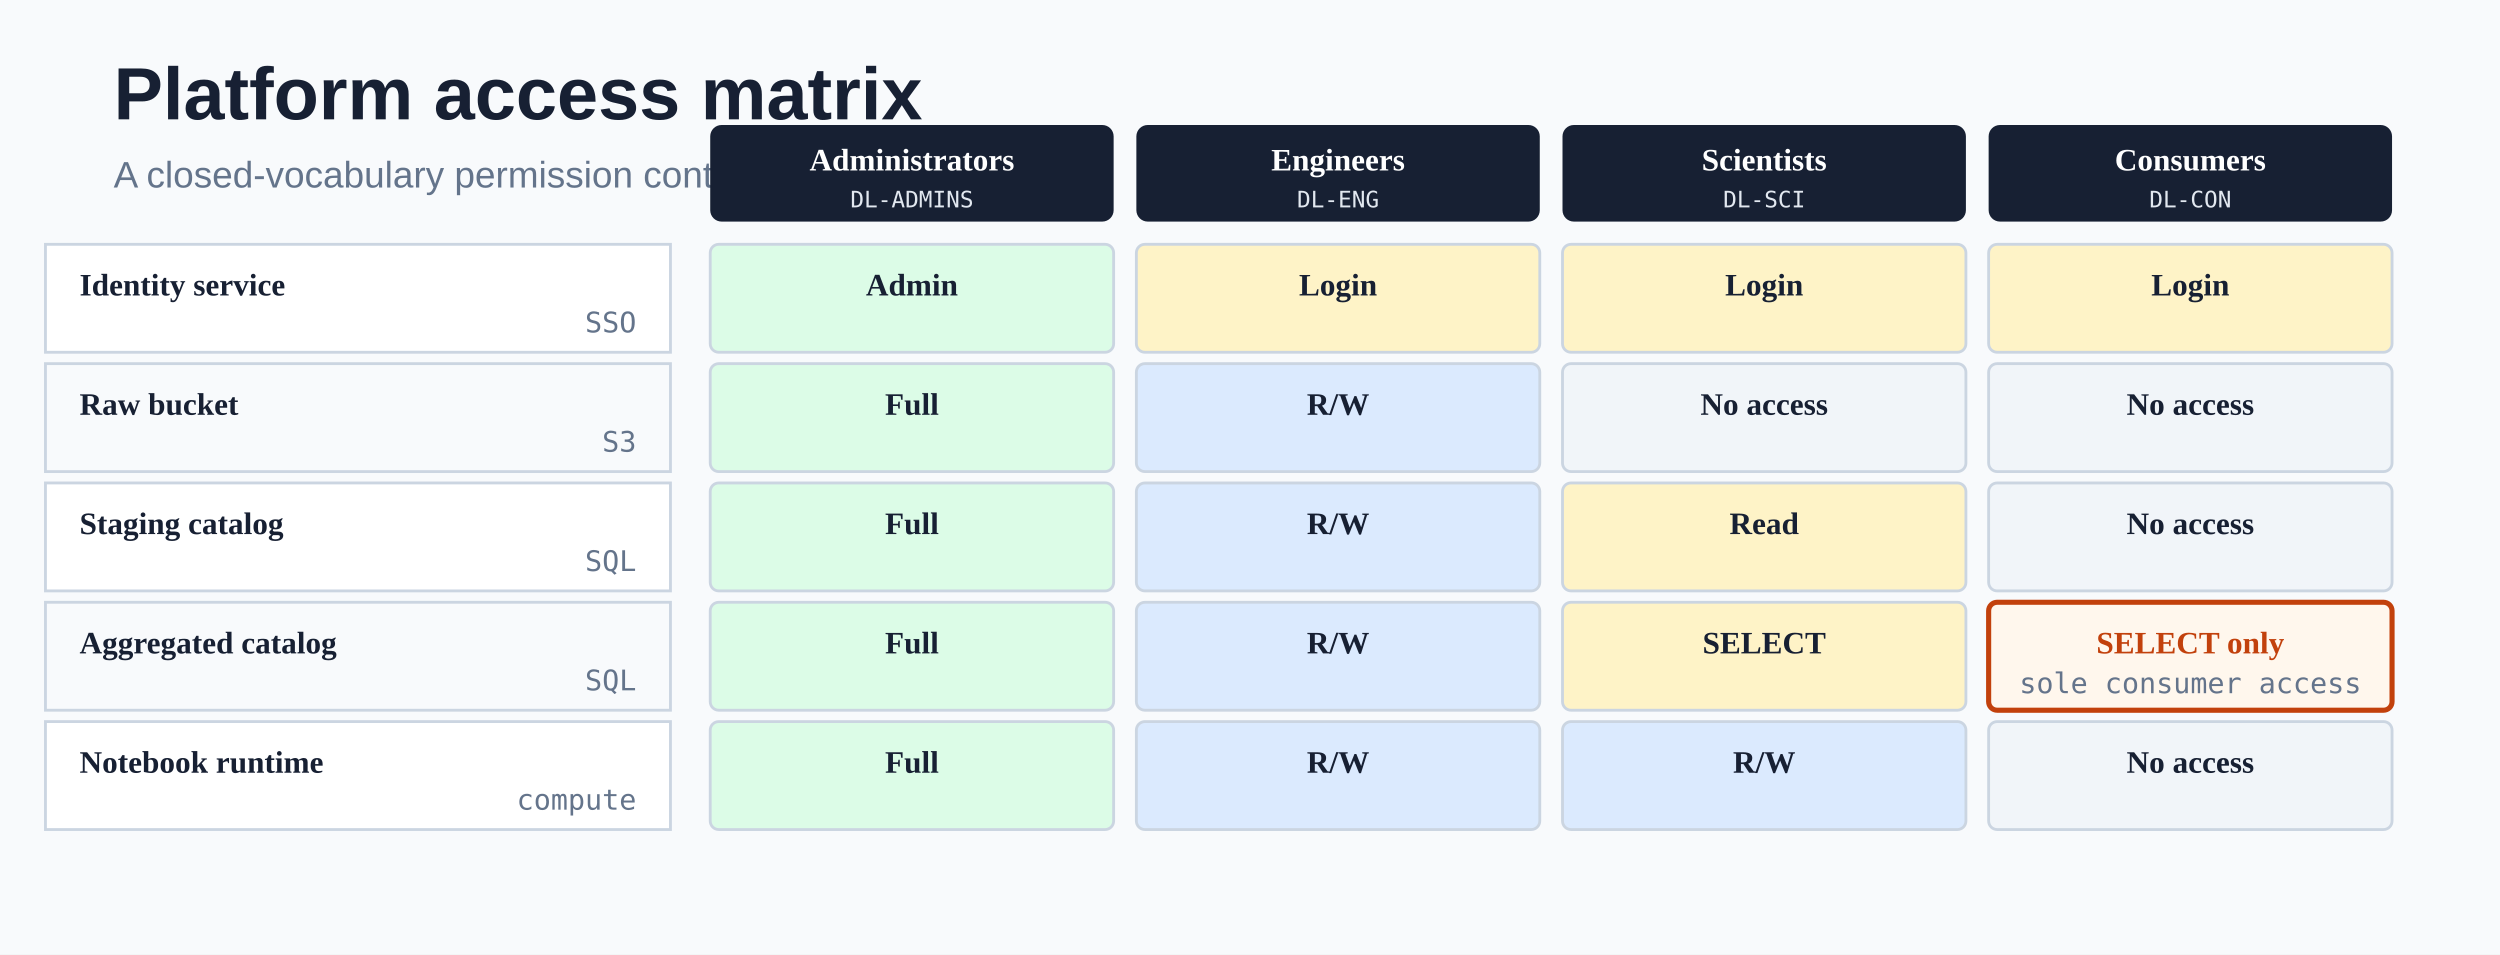
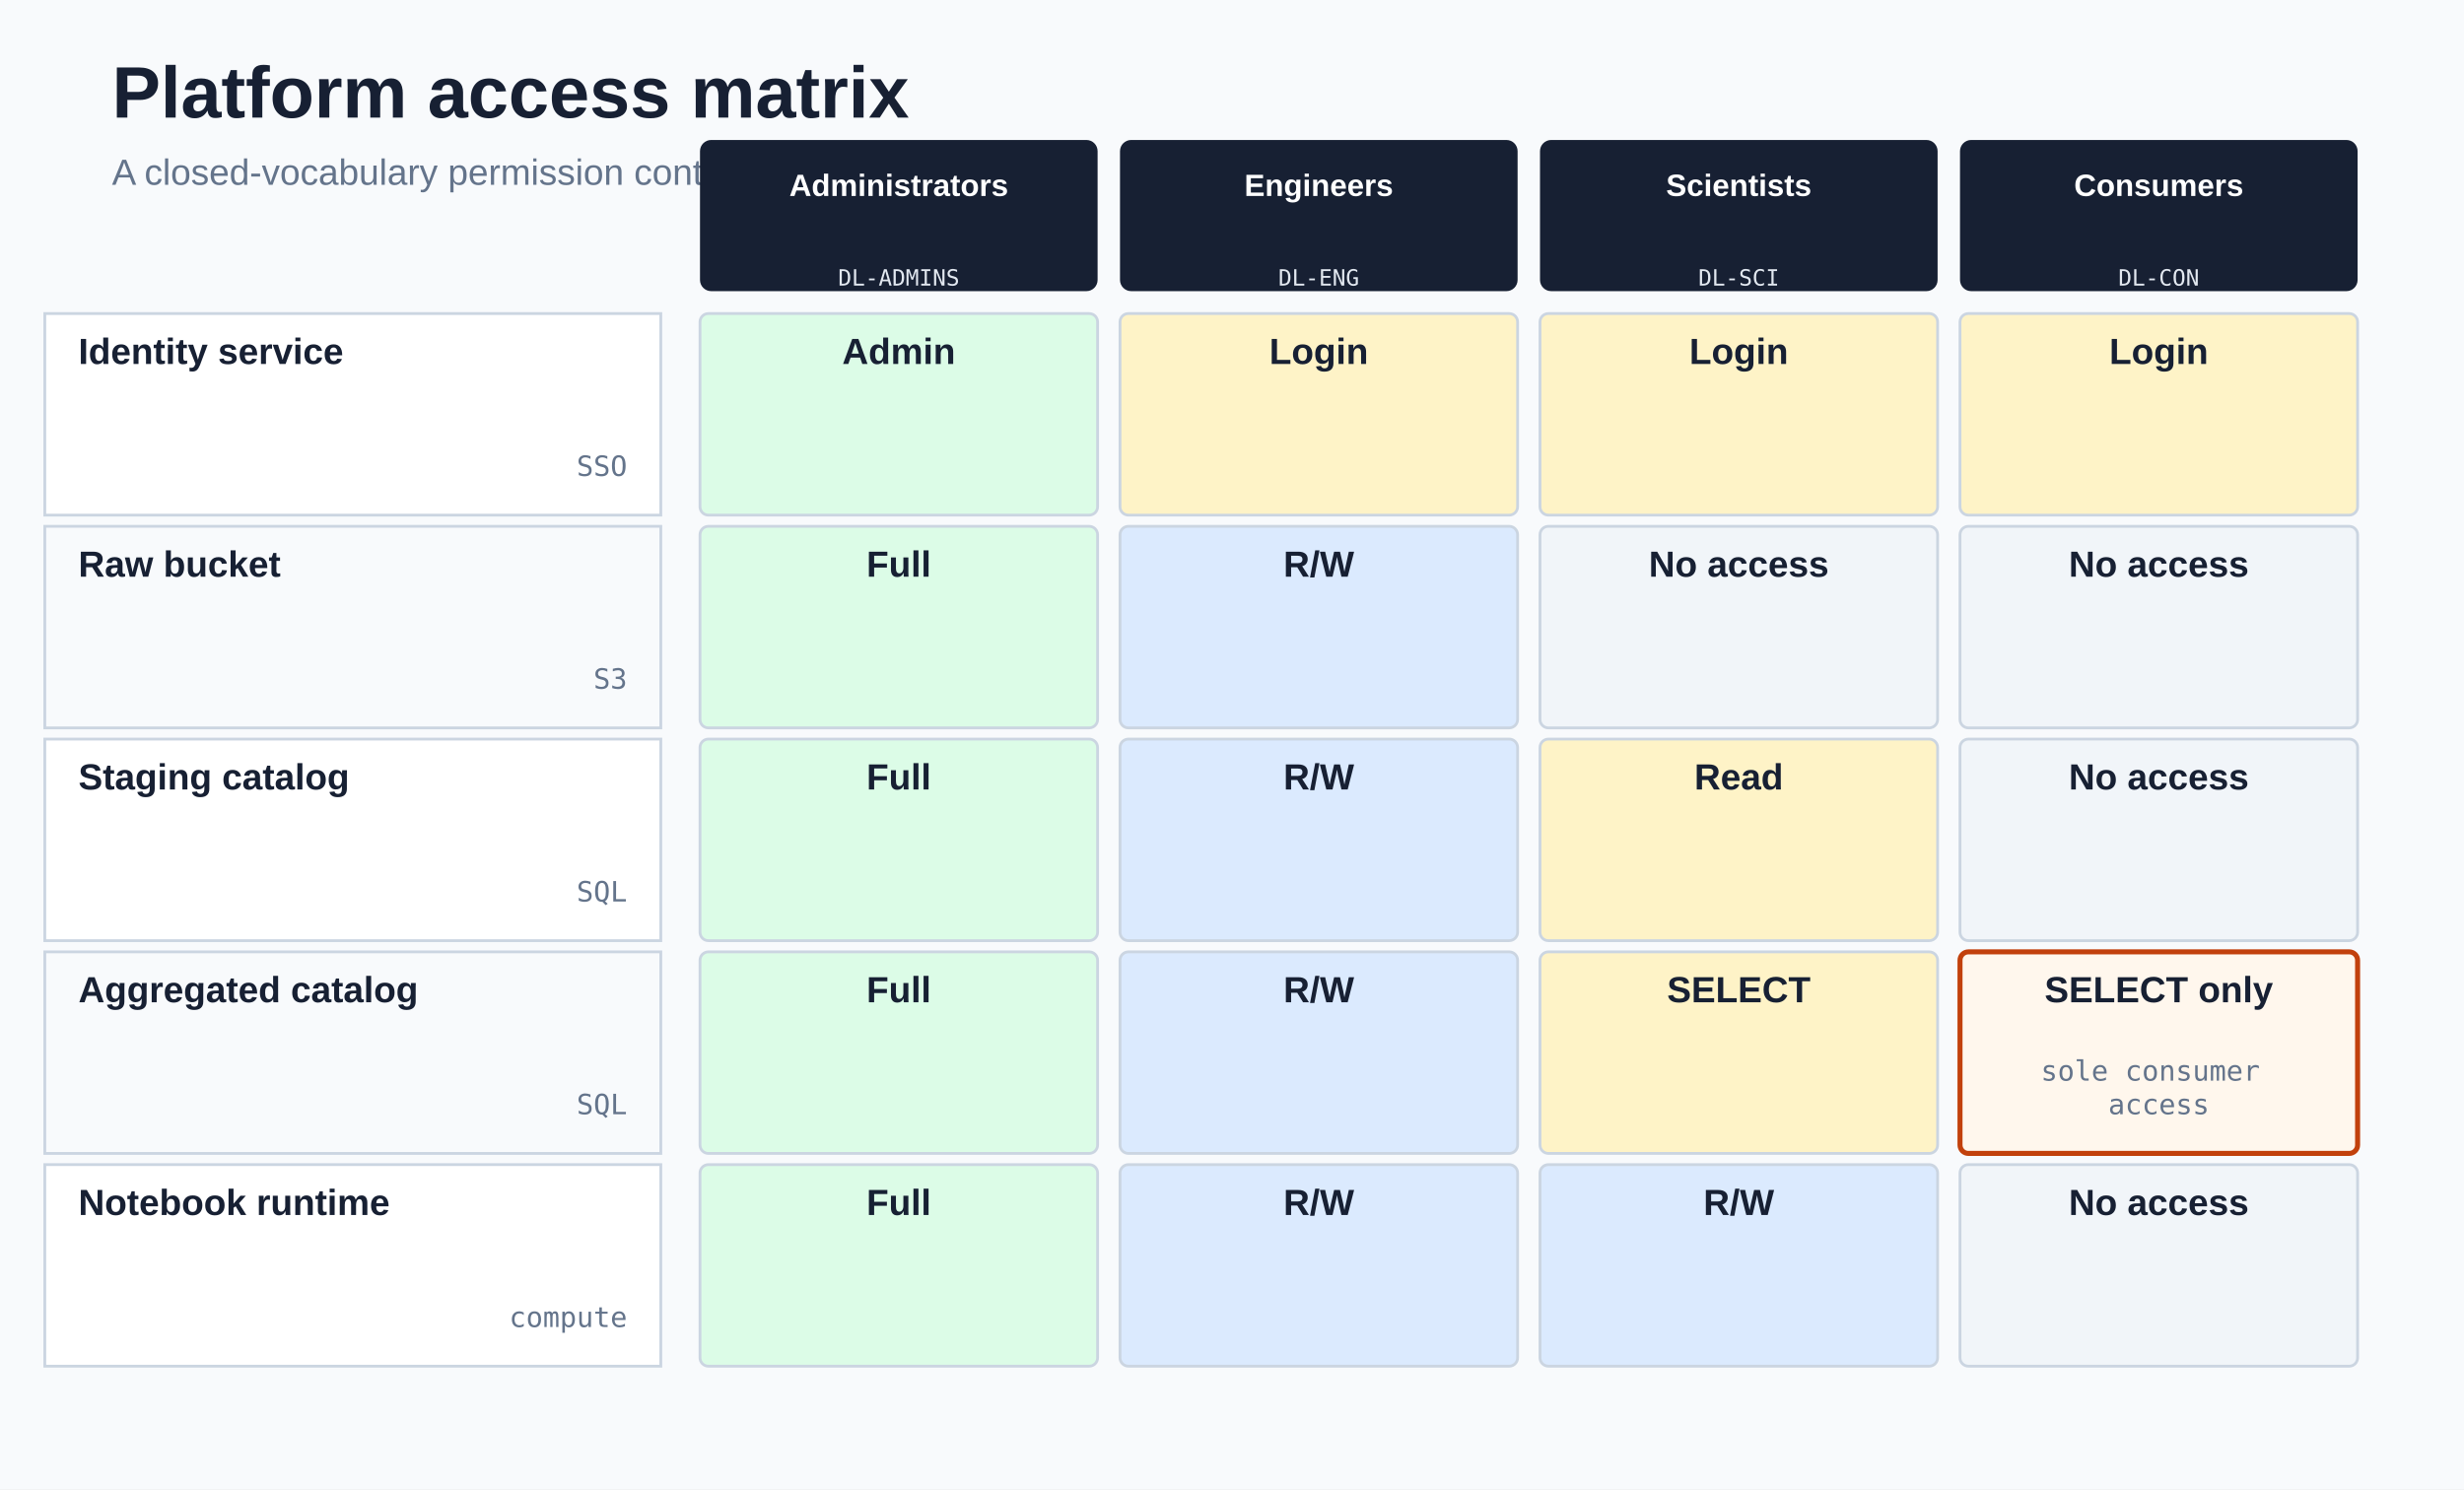
- <svg xmlns="http://www.w3.org/2000/svg" width="880" height="336" viewBox="0 0 880 336" role="img" aria-labelledby="notemd-gallery-access-matrix-platform-title notemd-gallery-access-matrix-platform-desc" data-notemd-renderer="notemd-reference-layouts@1.0.0">
+ <svg xmlns="http://www.w3.org/2000/svg" width="880" height="532" viewBox="0 0 880 532" role="img" aria-labelledby="notemd-gallery-access-matrix-platform-title notemd-gallery-access-matrix-platform-desc" data-notemd-renderer="notemd-reference-layouts@1.1.0" data-layout-safety="notemd-layout-safety@1.0.0">
  <style>
        .ref-canvas { fill: #f8fafc; }
        .ref-title { fill: #172033; font: 700 26px "Segoe UI", Arial, sans-serif; }
        .ref-summary { fill: #64748b; font: 13px "Segoe UI", Arial, sans-serif; }
        .ref-zone { fill: #ffffff; stroke: #cbd5e1; stroke-width: 1; }
        .ref-zone-label { fill: #64748b; font: 700 10px "Segoe UI", Arial, sans-serif; letter-spacing: 1.5px; }
        .ref-node { fill: #ffffff; stroke: #cbd5e1; stroke-width: 1.2; }
        .ref-node.focal { fill: #fff7ed; stroke: #c2410c; stroke-width: 1.8; }
        .ref-node.external { stroke-dasharray: 5 4; }
        .ref-node-label { fill: #172033; font: 600 13px "Segoe UI", Arial, sans-serif; }
+         .ref-header-label { fill: #ffffff; font: 600 11px "Segoe UI", Arial, sans-serif; }
        .ref-node-sub { fill: #64748b; font: 10px Consolas, monospace; }
        .ref-edge { fill: none; stroke: #64748b; stroke-width: 1.5; }
        .ref-edge.accent { stroke: #c2410c; stroke-width: 2; marker-end: url(#notemd-reference-arrow-accent); }
        .ref-edge.link { stroke: #1d4ed8; marker-end: url(#notemd-reference-arrow-link); }
        .ref-edge.trigger { stroke-dasharray: 5 4; }
        .ref-edge.dashed { stroke-dasharray: 5 4; }
        .ref-edge-label { fill: #64748b; font: 10px Consolas, monospace; paint-order: stroke; stroke: #f8fafc; stroke-width: 5px; }
        .ref-axis { stroke: #cbd5e1; stroke-width: 1; }
        .ref-axis-label { fill: #64748b; font: 10px Consolas, monospace; }
        .ref-chip { fill: #e2e8f0; stroke: #cbd5e1; stroke-width: .7; }
        .ref-chip-text { fill: #172033; font: 700 8px Consolas, monospace; }
        .ref-focal-fill { fill: #fff7ed; stroke: #c2410c; stroke-width: 1.8; }
        .ref-caption { fill: #64748b; font: 10px Consolas, monospace; letter-spacing: .8px; }
    </style>
  <defs>
    <marker id="notemd-reference-arrow" markerWidth="8" markerHeight="8" refX="7" refY="4" orient="auto">
      <path d="M0 0 L8 4 L0 8 Z" fill="#64748b" />
    </marker>
    <marker id="notemd-reference-arrow-accent" markerWidth="8" markerHeight="8" refX="7" refY="4" orient="auto">
      <path d="M0 0 L8 4 L0 8 Z" fill="#c2410c" />
    </marker>
    <marker id="notemd-reference-arrow-link" markerWidth="8" markerHeight="8" refX="7" refY="4" orient="auto">
      <path d="M0 0 L8 4 L0 8 Z" fill="#1d4ed8" />
    </marker>
  </defs>
-   <rect class="ref-canvas" x="0" y="0" width="880" height="336" />
-   <text class="ref-title" x="40" y="42">Platform access matrix</text>
-   <text class="ref-summary" x="40" y="66">A closed-vocabulary permission contract with one critical cell.</text>
+   <rect class="ref-canvas" x="0" y="0" width="880" height="532" />
+   <text x="40" y="42" text-anchor="start" class="ref-title" data-layout-safety="notemd-layout-safety@1.0.0">
+     <tspan x="40" dy="0">Platform access matrix</tspan>
+   </text>
+   <text x="40" y="66" text-anchor="start" class="ref-summary" data-layout-safety="notemd-layout-safety@1.0.0">
+     <tspan x="40" dy="0">A closed-vocabulary permission contract with one critical cell.</tspan>
+   </text>
  <g id="reference-role-admin">
-     <rect x="250" y="44" width="142" height="34" rx="4" fill="#172033" />
-     <text x="321" y="60" text-anchor="middle" fill="#ffffff" font-size="11" font-weight="600">Administrators</text>
-     <text x="321" y="73" text-anchor="middle" fill="#e2e8f0" font-size="8" font-family="Consolas, monospace">DL-ADMINS</text>
+     <rect x="250" y="50" width="142" height="54" rx="4" fill="#172033" />
+     <text x="321" y="70" text-anchor="middle" class="ref-header-label" data-layout-safety="notemd-layout-safety@1.0.0">
+       <tspan x="321" dy="0">Administrators</tspan>
+     </text>
+     <text x="321" y="102" text-anchor="middle" fill="#e2e8f0" font-size="8" font-family="Consolas, monospace">DL-ADMINS</text>
  </g>
  <g id="reference-role-engineer">
-     <rect x="400" y="44" width="142" height="34" rx="4" fill="#172033" />
-     <text x="471" y="60" text-anchor="middle" fill="#ffffff" font-size="11" font-weight="600">Engineers</text>
-     <text x="471" y="73" text-anchor="middle" fill="#e2e8f0" font-size="8" font-family="Consolas, monospace">DL-ENG</text>
+     <rect x="400" y="50" width="142" height="54" rx="4" fill="#172033" />
+     <text x="471" y="70" text-anchor="middle" class="ref-header-label" data-layout-safety="notemd-layout-safety@1.0.0">
+       <tspan x="471" dy="0">Engineers</tspan>
+     </text>
+     <text x="471" y="102" text-anchor="middle" fill="#e2e8f0" font-size="8" font-family="Consolas, monospace">DL-ENG</text>
  </g>
  <g id="reference-role-scientist">
-     <rect x="550" y="44" width="142" height="34" rx="4" fill="#172033" />
-     <text x="621" y="60" text-anchor="middle" fill="#ffffff" font-size="11" font-weight="600">Scientists</text>
-     <text x="621" y="73" text-anchor="middle" fill="#e2e8f0" font-size="8" font-family="Consolas, monospace">DL-SCI</text>
+     <rect x="550" y="50" width="142" height="54" rx="4" fill="#172033" />
+     <text x="621" y="70" text-anchor="middle" class="ref-header-label" data-layout-safety="notemd-layout-safety@1.0.0">
+       <tspan x="621" dy="0">Scientists</tspan>
+     </text>
+     <text x="621" y="102" text-anchor="middle" fill="#e2e8f0" font-size="8" font-family="Consolas, monospace">DL-SCI</text>
  </g>
  <g id="reference-role-consumer">
-     <rect x="700" y="44" width="142" height="34" rx="4" fill="#172033" />
-     <text x="771" y="60" text-anchor="middle" fill="#ffffff" font-size="11" font-weight="600">Consumers</text>
-     <text x="771" y="73" text-anchor="middle" fill="#e2e8f0" font-size="8" font-family="Consolas, monospace">DL-CON</text>
+     <rect x="700" y="50" width="142" height="54" rx="4" fill="#172033" />
+     <text x="771" y="70" text-anchor="middle" class="ref-header-label" data-layout-safety="notemd-layout-safety@1.0.0">
+       <tspan x="771" dy="0">Consumers</tspan>
+     </text>
+     <text x="771" y="102" text-anchor="middle" fill="#e2e8f0" font-size="8" font-family="Consolas, monospace">DL-CON</text>
  </g>
  <g id="reference-component-identity">
-     <rect x="16" y="86" width="220" height="38" fill="#ffffff" stroke="#cbd5e1" />
-     <text x="28" y="104" fill="#172033" font-size="11" font-weight="600">Identity service</text>
-     <text x="224" y="117" text-anchor="end" class="ref-node-sub">SSO</text>
+     <rect x="16" y="112" width="220" height="72" fill="#ffffff" stroke="#cbd5e1" />
+     <text x="28" y="130" text-anchor="start" class="ref-node-label" data-layout-safety="notemd-layout-safety@1.0.0">
+       <tspan x="28" dy="0">Identity service</tspan>
+     </text>
+     <text x="224" y="170" text-anchor="end" class="ref-node-sub" data-layout-safety="notemd-layout-safety@1.0.0">
+       <tspan x="224" dy="0">SSO</tspan>
+     </text>
  </g>
  <g id="reference-component-raw">
-     <rect x="16" y="128" width="220" height="38" fill="#f8fafc" stroke="#cbd5e1" />
-     <text x="28" y="146" fill="#172033" font-size="11" font-weight="600">Raw bucket</text>
-     <text x="224" y="159" text-anchor="end" class="ref-node-sub">S3</text>
+     <rect x="16" y="188" width="220" height="72" fill="#f8fafc" stroke="#cbd5e1" />
+     <text x="28" y="206" text-anchor="start" class="ref-node-label" data-layout-safety="notemd-layout-safety@1.0.0">
+       <tspan x="28" dy="0">Raw bucket</tspan>
+     </text>
+     <text x="224" y="246" text-anchor="end" class="ref-node-sub" data-layout-safety="notemd-layout-safety@1.0.0">
+       <tspan x="224" dy="0">S3</tspan>
+     </text>
  </g>
  <g id="reference-component-staging">
-     <rect x="16" y="170" width="220" height="38" fill="#ffffff" stroke="#cbd5e1" />
-     <text x="28" y="188" fill="#172033" font-size="11" font-weight="600">Staging catalog</text>
-     <text x="224" y="201" text-anchor="end" class="ref-node-sub">SQL</text>
+     <rect x="16" y="264" width="220" height="72" fill="#ffffff" stroke="#cbd5e1" />
+     <text x="28" y="282" text-anchor="start" class="ref-node-label" data-layout-safety="notemd-layout-safety@1.0.0">
+       <tspan x="28" dy="0">Staging catalog</tspan>
+     </text>
+     <text x="224" y="322" text-anchor="end" class="ref-node-sub" data-layout-safety="notemd-layout-safety@1.0.0">
+       <tspan x="224" dy="0">SQL</tspan>
+     </text>
  </g>
  <g id="reference-component-aggregate">
-     <rect x="16" y="212" width="220" height="38" fill="#f8fafc" stroke="#cbd5e1" />
-     <text x="28" y="230" fill="#172033" font-size="11" font-weight="600">Aggregated catalog</text>
-     <text x="224" y="243" text-anchor="end" class="ref-node-sub">SQL</text>
+     <rect x="16" y="340" width="220" height="72" fill="#f8fafc" stroke="#cbd5e1" />
+     <text x="28" y="358" text-anchor="start" class="ref-node-label" data-layout-safety="notemd-layout-safety@1.0.0">
+       <tspan x="28" dy="0">Aggregated catalog</tspan>
+     </text>
+     <text x="224" y="398" text-anchor="end" class="ref-node-sub" data-layout-safety="notemd-layout-safety@1.0.0">
+       <tspan x="224" dy="0">SQL</tspan>
+     </text>
  </g>
  <g id="reference-component-notebook">
-     <rect x="16" y="254" width="220" height="38" fill="#ffffff" stroke="#cbd5e1" />
-     <text x="28" y="272" fill="#172033" font-size="11" font-weight="600">Notebook runtime</text>
-     <text x="224" y="285" text-anchor="end" class="ref-node-sub">compute</text>
+     <rect x="16" y="416" width="220" height="72" fill="#ffffff" stroke="#cbd5e1" />
+     <text x="28" y="434" text-anchor="start" class="ref-node-label" data-layout-safety="notemd-layout-safety@1.0.0">
+       <tspan x="28" dy="0">Notebook runtime</tspan>
+     </text>
+     <text x="224" y="474" text-anchor="end" class="ref-node-sub" data-layout-safety="notemd-layout-safety@1.0.0">
+       <tspan x="224" dy="0">compute</tspan>
+     </text>
  </g>
  <g id="reference-access-cell-0-0">
-     <rect x="250" y="86" width="142" height="38" rx="3" fill="#dcfce7" stroke="#cbd5e1" stroke-width="1" />
-     <text x="321" y="104" text-anchor="middle" fill="#172033" font-size="11" font-weight="600">Admin</text>
+     <rect x="250" y="112" width="142" height="72" rx="3" fill="#dcfce7" stroke="#cbd5e1" stroke-width="1" />
+     <text x="321" y="130" text-anchor="middle" class="ref-node-label" data-layout-safety="notemd-layout-safety@1.0.0">
+       <tspan x="321" dy="0">Admin</tspan>
+     </text>
  </g>
  <g id="reference-access-cell-0-1">
-     <rect x="400" y="86" width="142" height="38" rx="3" fill="#fef3c7" stroke="#cbd5e1" stroke-width="1" />
-     <text x="471" y="104" text-anchor="middle" fill="#172033" font-size="11" font-weight="600">Login</text>
+     <rect x="400" y="112" width="142" height="72" rx="3" fill="#fef3c7" stroke="#cbd5e1" stroke-width="1" />
+     <text x="471" y="130" text-anchor="middle" class="ref-node-label" data-layout-safety="notemd-layout-safety@1.0.0">
+       <tspan x="471" dy="0">Login</tspan>
+     </text>
  </g>
  <g id="reference-access-cell-0-2">
-     <rect x="550" y="86" width="142" height="38" rx="3" fill="#fef3c7" stroke="#cbd5e1" stroke-width="1" />
-     <text x="621" y="104" text-anchor="middle" fill="#172033" font-size="11" font-weight="600">Login</text>
+     <rect x="550" y="112" width="142" height="72" rx="3" fill="#fef3c7" stroke="#cbd5e1" stroke-width="1" />
+     <text x="621" y="130" text-anchor="middle" class="ref-node-label" data-layout-safety="notemd-layout-safety@1.0.0">
+       <tspan x="621" dy="0">Login</tspan>
+     </text>
  </g>
  <g id="reference-access-cell-0-3">
-     <rect x="700" y="86" width="142" height="38" rx="3" fill="#fef3c7" stroke="#cbd5e1" stroke-width="1" />
-     <text x="771" y="104" text-anchor="middle" fill="#172033" font-size="11" font-weight="600">Login</text>
+     <rect x="700" y="112" width="142" height="72" rx="3" fill="#fef3c7" stroke="#cbd5e1" stroke-width="1" />
+     <text x="771" y="130" text-anchor="middle" class="ref-node-label" data-layout-safety="notemd-layout-safety@1.0.0">
+       <tspan x="771" dy="0">Login</tspan>
+     </text>
  </g>
  <g id="reference-access-cell-1-0">
-     <rect x="250" y="128" width="142" height="38" rx="3" fill="#dcfce7" stroke="#cbd5e1" stroke-width="1" />
-     <text x="321" y="146" text-anchor="middle" fill="#172033" font-size="11" font-weight="600">Full</text>
+     <rect x="250" y="188" width="142" height="72" rx="3" fill="#dcfce7" stroke="#cbd5e1" stroke-width="1" />
+     <text x="321" y="206" text-anchor="middle" class="ref-node-label" data-layout-safety="notemd-layout-safety@1.0.0">
+       <tspan x="321" dy="0">Full</tspan>
+     </text>
  </g>
  <g id="reference-access-cell-1-1">
-     <rect x="400" y="128" width="142" height="38" rx="3" fill="#dbeafe" stroke="#cbd5e1" stroke-width="1" />
-     <text x="471" y="146" text-anchor="middle" fill="#172033" font-size="11" font-weight="600">R/W</text>
+     <rect x="400" y="188" width="142" height="72" rx="3" fill="#dbeafe" stroke="#cbd5e1" stroke-width="1" />
+     <text x="471" y="206" text-anchor="middle" class="ref-node-label" data-layout-safety="notemd-layout-safety@1.0.0">
+       <tspan x="471" dy="0">R/W</tspan>
+     </text>
  </g>
  <g id="reference-access-cell-1-2">
-     <rect x="550" y="128" width="142" height="38" rx="3" fill="#f1f5f9" stroke="#cbd5e1" stroke-width="1" />
-     <text x="621" y="146" text-anchor="middle" fill="#172033" font-size="11" font-weight="600">No access</text>
+     <rect x="550" y="188" width="142" height="72" rx="3" fill="#f1f5f9" stroke="#cbd5e1" stroke-width="1" />
+     <text x="621" y="206" text-anchor="middle" class="ref-node-label" data-layout-safety="notemd-layout-safety@1.0.0">
+       <tspan x="621" dy="0">No access</tspan>
+     </text>
  </g>
  <g id="reference-access-cell-1-3">
-     <rect x="700" y="128" width="142" height="38" rx="3" fill="#f1f5f9" stroke="#cbd5e1" stroke-width="1" />
-     <text x="771" y="146" text-anchor="middle" fill="#172033" font-size="11" font-weight="600">No access</text>
+     <rect x="700" y="188" width="142" height="72" rx="3" fill="#f1f5f9" stroke="#cbd5e1" stroke-width="1" />
+     <text x="771" y="206" text-anchor="middle" class="ref-node-label" data-layout-safety="notemd-layout-safety@1.0.0">
+       <tspan x="771" dy="0">No access</tspan>
+     </text>
  </g>
  <g id="reference-access-cell-2-0">
-     <rect x="250" y="170" width="142" height="38" rx="3" fill="#dcfce7" stroke="#cbd5e1" stroke-width="1" />
-     <text x="321" y="188" text-anchor="middle" fill="#172033" font-size="11" font-weight="600">Full</text>
+     <rect x="250" y="264" width="142" height="72" rx="3" fill="#dcfce7" stroke="#cbd5e1" stroke-width="1" />
+     <text x="321" y="282" text-anchor="middle" class="ref-node-label" data-layout-safety="notemd-layout-safety@1.0.0">
+       <tspan x="321" dy="0">Full</tspan>
+     </text>
  </g>
  <g id="reference-access-cell-2-1">
-     <rect x="400" y="170" width="142" height="38" rx="3" fill="#dbeafe" stroke="#cbd5e1" stroke-width="1" />
-     <text x="471" y="188" text-anchor="middle" fill="#172033" font-size="11" font-weight="600">R/W</text>
+     <rect x="400" y="264" width="142" height="72" rx="3" fill="#dbeafe" stroke="#cbd5e1" stroke-width="1" />
+     <text x="471" y="282" text-anchor="middle" class="ref-node-label" data-layout-safety="notemd-layout-safety@1.0.0">
+       <tspan x="471" dy="0">R/W</tspan>
+     </text>
  </g>
  <g id="reference-access-cell-2-2">
-     <rect x="550" y="170" width="142" height="38" rx="3" fill="#fef3c7" stroke="#cbd5e1" stroke-width="1" />
-     <text x="621" y="188" text-anchor="middle" fill="#172033" font-size="11" font-weight="600">Read</text>
+     <rect x="550" y="264" width="142" height="72" rx="3" fill="#fef3c7" stroke="#cbd5e1" stroke-width="1" />
+     <text x="621" y="282" text-anchor="middle" class="ref-node-label" data-layout-safety="notemd-layout-safety@1.0.0">
+       <tspan x="621" dy="0">Read</tspan>
+     </text>
  </g>
  <g id="reference-access-cell-2-3">
-     <rect x="700" y="170" width="142" height="38" rx="3" fill="#f1f5f9" stroke="#cbd5e1" stroke-width="1" />
-     <text x="771" y="188" text-anchor="middle" fill="#172033" font-size="11" font-weight="600">No access</text>
+     <rect x="700" y="264" width="142" height="72" rx="3" fill="#f1f5f9" stroke="#cbd5e1" stroke-width="1" />
+     <text x="771" y="282" text-anchor="middle" class="ref-node-label" data-layout-safety="notemd-layout-safety@1.0.0">
+       <tspan x="771" dy="0">No access</tspan>
+     </text>
  </g>
  <g id="reference-access-cell-3-0">
-     <rect x="250" y="212" width="142" height="38" rx="3" fill="#dcfce7" stroke="#cbd5e1" stroke-width="1" />
-     <text x="321" y="230" text-anchor="middle" fill="#172033" font-size="11" font-weight="600">Full</text>
+     <rect x="250" y="340" width="142" height="72" rx="3" fill="#dcfce7" stroke="#cbd5e1" stroke-width="1" />
+     <text x="321" y="358" text-anchor="middle" class="ref-node-label" data-layout-safety="notemd-layout-safety@1.0.0">
+       <tspan x="321" dy="0">Full</tspan>
+     </text>
  </g>
  <g id="reference-access-cell-3-1">
-     <rect x="400" y="212" width="142" height="38" rx="3" fill="#dbeafe" stroke="#cbd5e1" stroke-width="1" />
-     <text x="471" y="230" text-anchor="middle" fill="#172033" font-size="11" font-weight="600">R/W</text>
+     <rect x="400" y="340" width="142" height="72" rx="3" fill="#dbeafe" stroke="#cbd5e1" stroke-width="1" />
+     <text x="471" y="358" text-anchor="middle" class="ref-node-label" data-layout-safety="notemd-layout-safety@1.0.0">
+       <tspan x="471" dy="0">R/W</tspan>
+     </text>
  </g>
  <g id="reference-access-cell-3-2">
-     <rect x="550" y="212" width="142" height="38" rx="3" fill="#fef3c7" stroke="#cbd5e1" stroke-width="1" />
-     <text x="621" y="230" text-anchor="middle" fill="#172033" font-size="11" font-weight="600">SELECT</text>
+     <rect x="550" y="340" width="142" height="72" rx="3" fill="#fef3c7" stroke="#cbd5e1" stroke-width="1" />
+     <text x="621" y="358" text-anchor="middle" class="ref-node-label" data-layout-safety="notemd-layout-safety@1.0.0">
+       <tspan x="621" dy="0">SELECT</tspan>
+     </text>
  </g>
  <g id="reference-access-cell-3-3">
-     <rect x="700" y="212" width="142" height="38" rx="3" fill="#fff7ed" stroke="#c2410c" stroke-width="1.8" />
-     <text x="771" y="230" text-anchor="middle" fill="#c2410c" font-size="11" font-weight="600">SELECT only</text>
-     <text x="771" y="244" text-anchor="middle" class="ref-node-sub">sole consumer access</text>
+     <rect x="700" y="340" width="142" height="72" rx="3" fill="#fff7ed" stroke="#c2410c" stroke-width="1.8" />
+     <text x="771" y="358" text-anchor="middle" class="ref-node-label" data-layout-safety="notemd-layout-safety@1.0.0">
+       <tspan x="771" dy="0">SELECT only</tspan>
+     </text>
+     <text x="771" y="386" text-anchor="middle" class="ref-node-sub" data-layout-safety="notemd-layout-safety@1.0.0">
+       <tspan x="771" dy="0">sole consumer</tspan>
+       <tspan x="771" dy="12">access</tspan>
+     </text>
  </g>
  <g id="reference-access-cell-4-0">
-     <rect x="250" y="254" width="142" height="38" rx="3" fill="#dcfce7" stroke="#cbd5e1" stroke-width="1" />
-     <text x="321" y="272" text-anchor="middle" fill="#172033" font-size="11" font-weight="600">Full</text>
+     <rect x="250" y="416" width="142" height="72" rx="3" fill="#dcfce7" stroke="#cbd5e1" stroke-width="1" />
+     <text x="321" y="434" text-anchor="middle" class="ref-node-label" data-layout-safety="notemd-layout-safety@1.0.0">
+       <tspan x="321" dy="0">Full</tspan>
+     </text>
  </g>
  <g id="reference-access-cell-4-1">
-     <rect x="400" y="254" width="142" height="38" rx="3" fill="#dbeafe" stroke="#cbd5e1" stroke-width="1" />
-     <text x="471" y="272" text-anchor="middle" fill="#172033" font-size="11" font-weight="600">R/W</text>
+     <rect x="400" y="416" width="142" height="72" rx="3" fill="#dbeafe" stroke="#cbd5e1" stroke-width="1" />
+     <text x="471" y="434" text-anchor="middle" class="ref-node-label" data-layout-safety="notemd-layout-safety@1.0.0">
+       <tspan x="471" dy="0">R/W</tspan>
+     </text>
  </g>
  <g id="reference-access-cell-4-2">
-     <rect x="550" y="254" width="142" height="38" rx="3" fill="#dbeafe" stroke="#cbd5e1" stroke-width="1" />
-     <text x="621" y="272" text-anchor="middle" fill="#172033" font-size="11" font-weight="600">R/W</text>
+     <rect x="550" y="416" width="142" height="72" rx="3" fill="#dbeafe" stroke="#cbd5e1" stroke-width="1" />
+     <text x="621" y="434" text-anchor="middle" class="ref-node-label" data-layout-safety="notemd-layout-safety@1.0.0">
+       <tspan x="621" dy="0">R/W</tspan>
+     </text>
  </g>
  <g id="reference-access-cell-4-3">
-     <rect x="700" y="254" width="142" height="38" rx="3" fill="#f1f5f9" stroke="#cbd5e1" stroke-width="1" />
-     <text x="771" y="272" text-anchor="middle" fill="#172033" font-size="11" font-weight="600">No access</text>
+     <rect x="700" y="416" width="142" height="72" rx="3" fill="#f1f5f9" stroke="#cbd5e1" stroke-width="1" />
+     <text x="771" y="434" text-anchor="middle" class="ref-node-label" data-layout-safety="notemd-layout-safety@1.0.0">
+       <tspan x="771" dy="0">No access</tspan>
+     </text>
  </g>
</svg>
